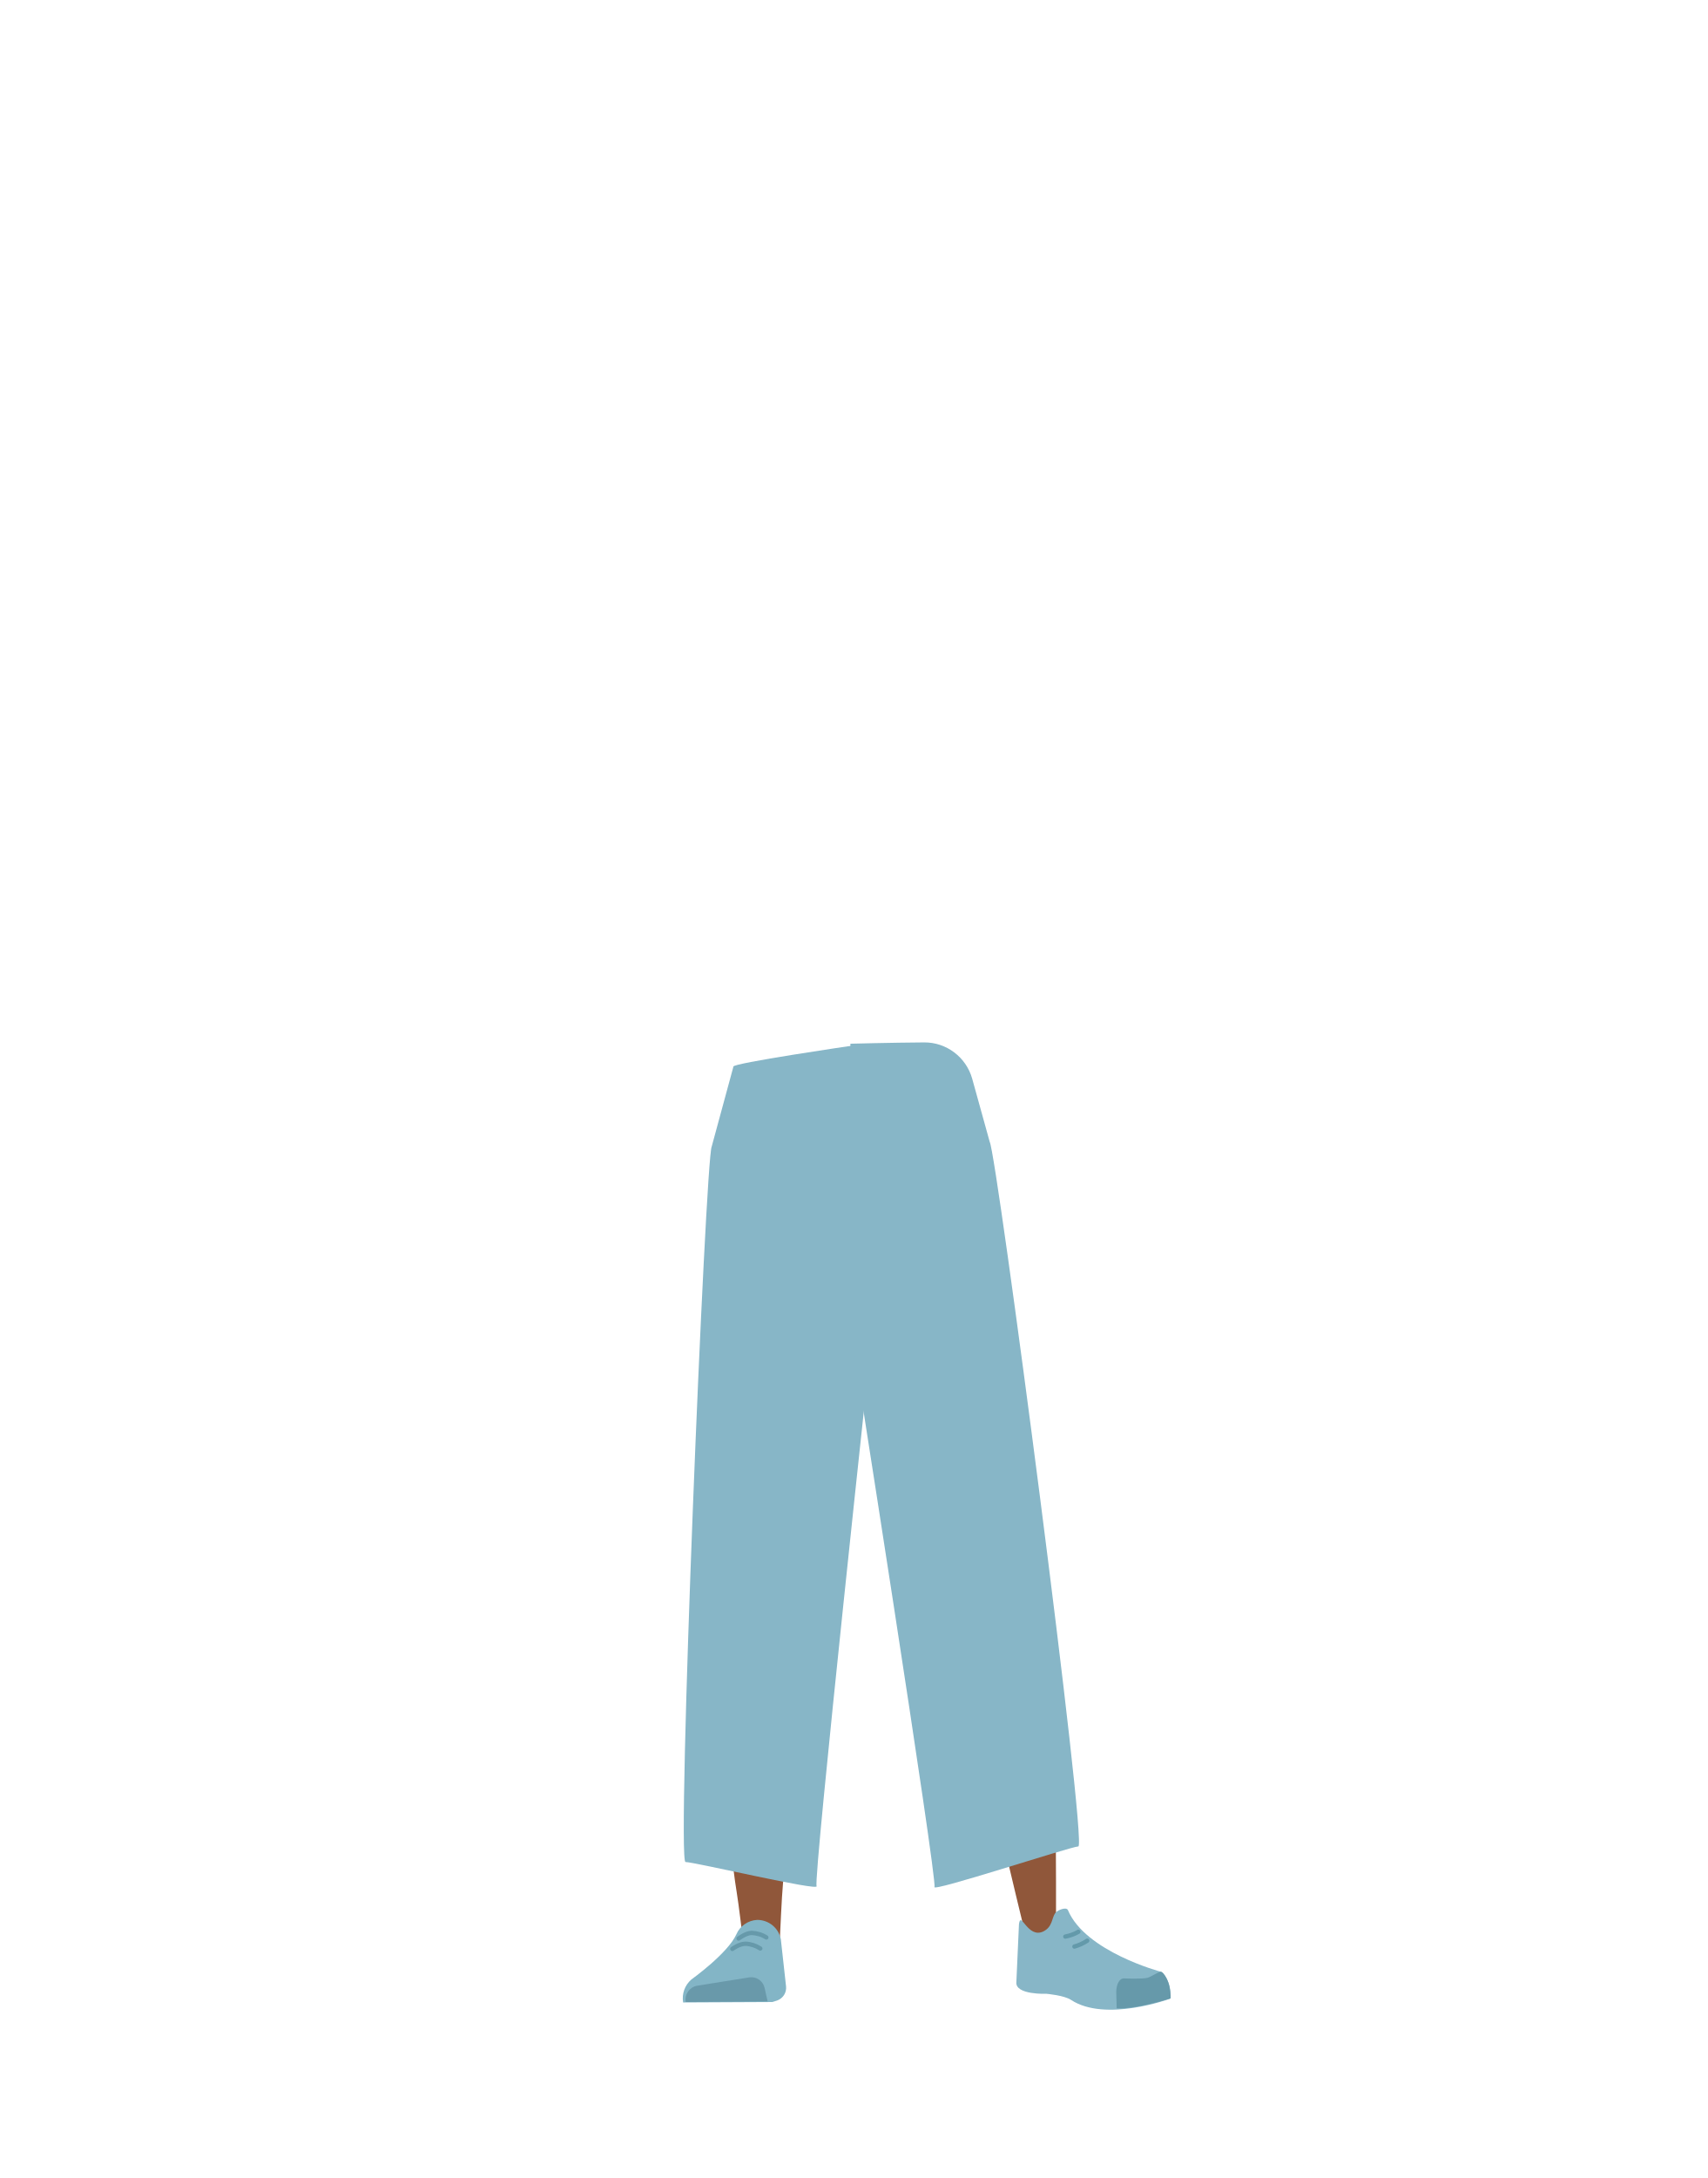
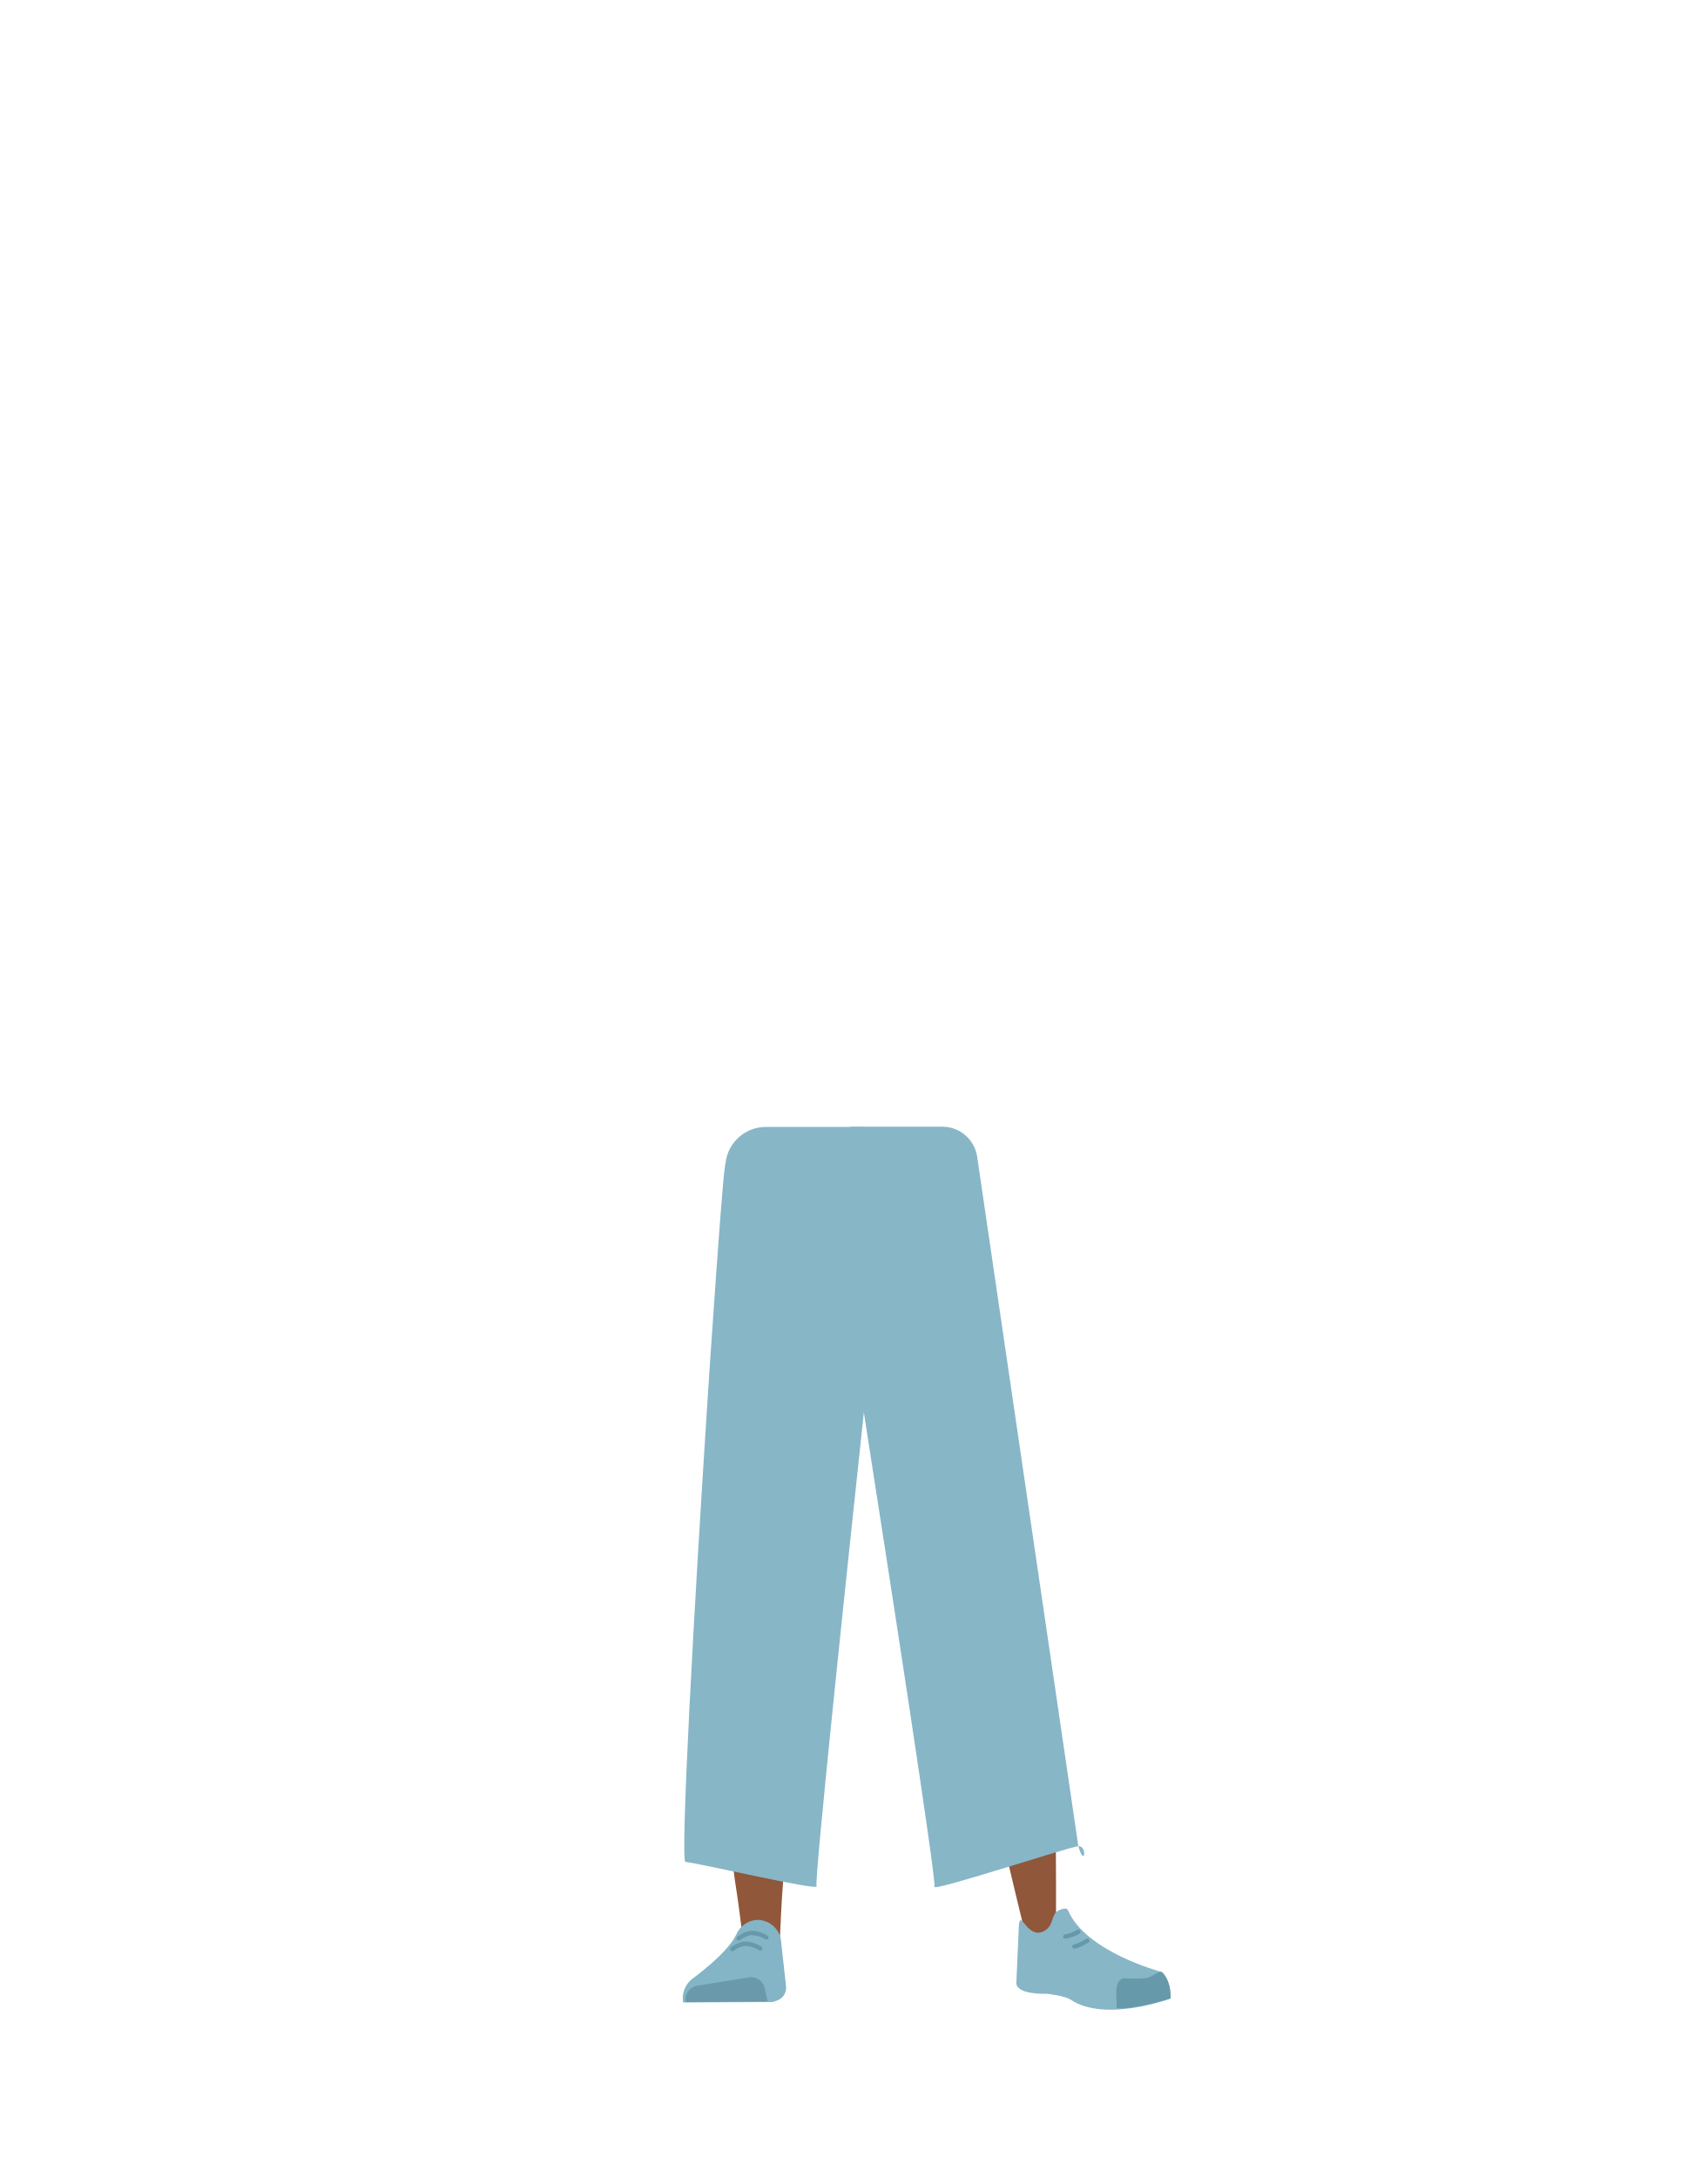
<svg xmlns="http://www.w3.org/2000/svg" version="1.1" id="Calque_9" x="0px" y="0px" viewBox="0 0 788 1005" style="enable-background:new 0 0 788 1005;" xml:space="preserve">
  <style type="text/css">
	.st0{fill:#5E6D70;}
	.st1{fill:#90573A;}
	.st2{fill:#83B5C6;}
	.st3{fill:#6999AA;}
	.st4{fill:none;stroke:#6699AA;stroke-width:2;stroke-linecap:round;stroke-miterlimit:10;}
	.st5{fill:#87B6C7;}
	.st6{fill:#6699AA;}
	.st7{fill:none;stroke:#6399AA;stroke-width:2;stroke-linecap:round;stroke-miterlimit:10;}
</style>
-   <path class="st0" d="M334.4,726.2c1.2,10.9,8.5,19.2,16.9,19.4l0,0c8.1,0.2,15.1-7.1,16.6-17.4c0,0,8.8-73.4,9-99.7  c0-6.2-1.6-24.9-1.6-24.9l-3.9-43.5c0,0-2.8-20.5-19.5-23c-19.3-2.9-19.6,10.5-19.6,10.5s-6.2,69-6,90.9  C326.5,658.7,334.4,726.2,334.4,726.2z" />
-   <path class="st0" d="M472.2,718.1c0.8,11-4.9,20.4-13.2,22.1l0,0c-8,1.6-16.1-4.3-19.4-14.2c0,0-21.8-70.6-26.8-96.5  c-1.2-6.1-2.9-24.8-2.9-24.8l-3.9-43.5c0,0-1-20.7,15.1-26.1c18.5-6.3,21.2,6.8,21.2,6.8s18.5,66.8,22.2,88.3  C467.9,650.2,472.2,718.1,472.2,718.1z" />
+   <path class="st0" d="M334.4,726.2c1.2,10.9,8.5,19.2,16.9,19.4l0,0c8.1,0.2,15.1-7.1,16.6-17.4c0,0,8.8-73.4,9-99.7  c0-6.2-1.6-24.9-1.6-24.9l-1.8-3.2c0,0-2.5-41.7-17.6-46.8c-17.4-5.9-17.7,21.4-17.7,21.4s-4.9,47.9-4.7,69.8  C333.7,665,334.4,726.2,334.4,726.2z" />
+   <path class="st0" d="M472.2,718.1c0.8,11-4.9,20.4-13.2,22.1l0,0c-8,1.6-16.1-4.3-19.4-14.2c0,0-21.8-70.6-26.8-96.5  c-1.2-6.1-2.9-24.8-2.9-24.8l-5.2-2c0,0-0.9-42.1,13.6-53.1c16.7-12.8,19.1,13.8,19.1,13.8s23.3,45.3,27,66.8  C467.9,650.2,472.2,718.1,472.2,718.1z" />
  <path class="st1" d="M351.2,708.9c-9.2,0.2-14.6,5.3-16,13.4c0,0-1.5,36.4-1.7,51.7c-0.4,24.6,2.5,74.7,6.5,99  c0.9,5.3,2.8,21.3,2.8,21.3c0.5,4.6,4.4,8.1,9,8l0,0c4.6-0.4,8.1-4.1,8.2-8.7c0,0,0.8-18.5,1.4-24.7c2.2-22.3,9.5-66.6,10-89  c0.3-13.5-2.3-54.8-2.3-54.8C368.1,711.6,359.1,709,351.2,708.9L351.2,708.9z" />
  <path class="st1" d="M456.4,701.2c9.1-1.3,15.1,2.9,17.7,10.8c0,0,7.5,34.3,9.9,49.7c3.8,24.6,3.4,122,3.4,122  c0.1,4.9,0.2,11.4-4.2,11.9l0,0c-4.4,0.5-9.8-1.5-10.7-6.2c0,0-22.2-91-25.9-113.4c-2.2-13.5-5.5-55.4-5.5-55.4  C440.2,706.9,448.7,702.7,456.4,701.2L456.4,701.2z" />
  <path class="st2" d="M349.5,885.9L349.5,885.9c-4.2,0.2-8,2.8-9.6,6.6l0,0c-4,8.9-20.8,20.9-20.8,20.9c-3,2.6-4.5,6.6-3.8,10.6l0,0  l41.1-0.2l2.3-0.7c2.7-1,4.4-3.6,4.1-6.5l-2.4-21.7C359.4,889.6,354.8,885.9,349.5,885.9z" />
  <path class="st3" d="M316.5,923.8L316.5,923.8c-0.6-3.5,1.7-6.8,5.1-7.5l24.4-3.9c3.2-0.4,6.2,1.7,6.9,4.9l1.4,6.2L316.5,923.8z" />
  <path class="st4" d="M340.9,894.5c0,0,3.2-2.5,6-2.6c2.4,0.1,4.8,0.8,6.8,2.1" />
  <path class="st4" d="M338,899.3c0,0,3.2-2.4,6.1-2.4c2.4,0.1,4.8,0.9,6.8,2.2" />
  <path class="st5" d="M481.6,891.2c4.2-2.1,3.8-6.1,5.4-8.4c1-1.4,5.2-3.1,5.9-1.4c8.1,19.2,42.8,28.4,42.8,28.4  c3.8,3.1,4.8,7.6,4.3,12.5l0,0c0,0-29.8,11-45.7,0.5c-3.2-2.1-11.3-2.8-11.3-2.8s-14.5,0.6-13.9-5.4l1.2-26.7  C471.1,881.3,474.3,894.8,481.6,891.2z" />
  <path class="st6" d="M540.3,922.1c0.2-7.8-3.5-12.5-4.6-12.3c-1.7,0.4-4.3,2.3-6,2.8c-2.7,0.7-10.8,0.3-10.8,0.3  c-2.1-0.2-3.7,2.6-3.7,6.3l0.2,7.5c0,0,5,0.6,16.6-2.3C534,924,540.3,922.1,540.3,922.1z" />
  <path class="st7" d="M497.7,891.4c-1.9,1.1-3.9,1.8-6,2.2" />
  <path class="st7" d="M501.8,895.5c-1.8,1.2-3.8,2.1-5.9,2.7" />
-   <path class="st5" d="M328.5,529c-2.9,5.3-16.3,330.2-12.1,330.2s62.2,13.7,60.5,11.1s26.2-260,26.2-260L394,482.4  c0,0-56.9,8.3-55.5,9.8L328.5,529z" />
-   <path class="st5" d="M456.8,526.9c3.2,5.1,45.2,324.8,40.9,325.1s-67.9,21.3-66.4,18.7s-38.8-258.1-38.8-258.1l0-131  c0,0,19-0.5,34-0.6c10.3-0.1,19.4,6.8,22.2,16.7L456.8,526.9z" />
+   <path class="st5" d="M398.7,651.8c-7.8,72.9-23,216.6-21.8,218.5c1.7,2.6-56.3-11.1-60.5-11.1c-2.6,0,4.1-120.1,10.2-213.7  c0.6-9.8,1.3-19.4,1.9-28.4c2.9-42.4,5.3-74.7,6.2-79.6c0.1-0.3,0.1-0.7,0.2-1h0c1.1-9.4,9.1-16.5,18.6-16.5h44.7l5,90.3  C403.1,610.3,401.3,626.9,398.7,651.8z" />
+   <path class="st5" d="M497.7,851.9c-4.3,0.3-67.9,21.3-66.4,18.7c1.1-2-21.4-147.2-32.6-218.9c-3.7-23.5-6.2-39.2-6.2-39.2l0-92.6  H435c8,0,14.8,5.9,16,13.8L497.7,851.9C500.6,862.2,502,851.6,497.7,851.9z" />
</svg>
